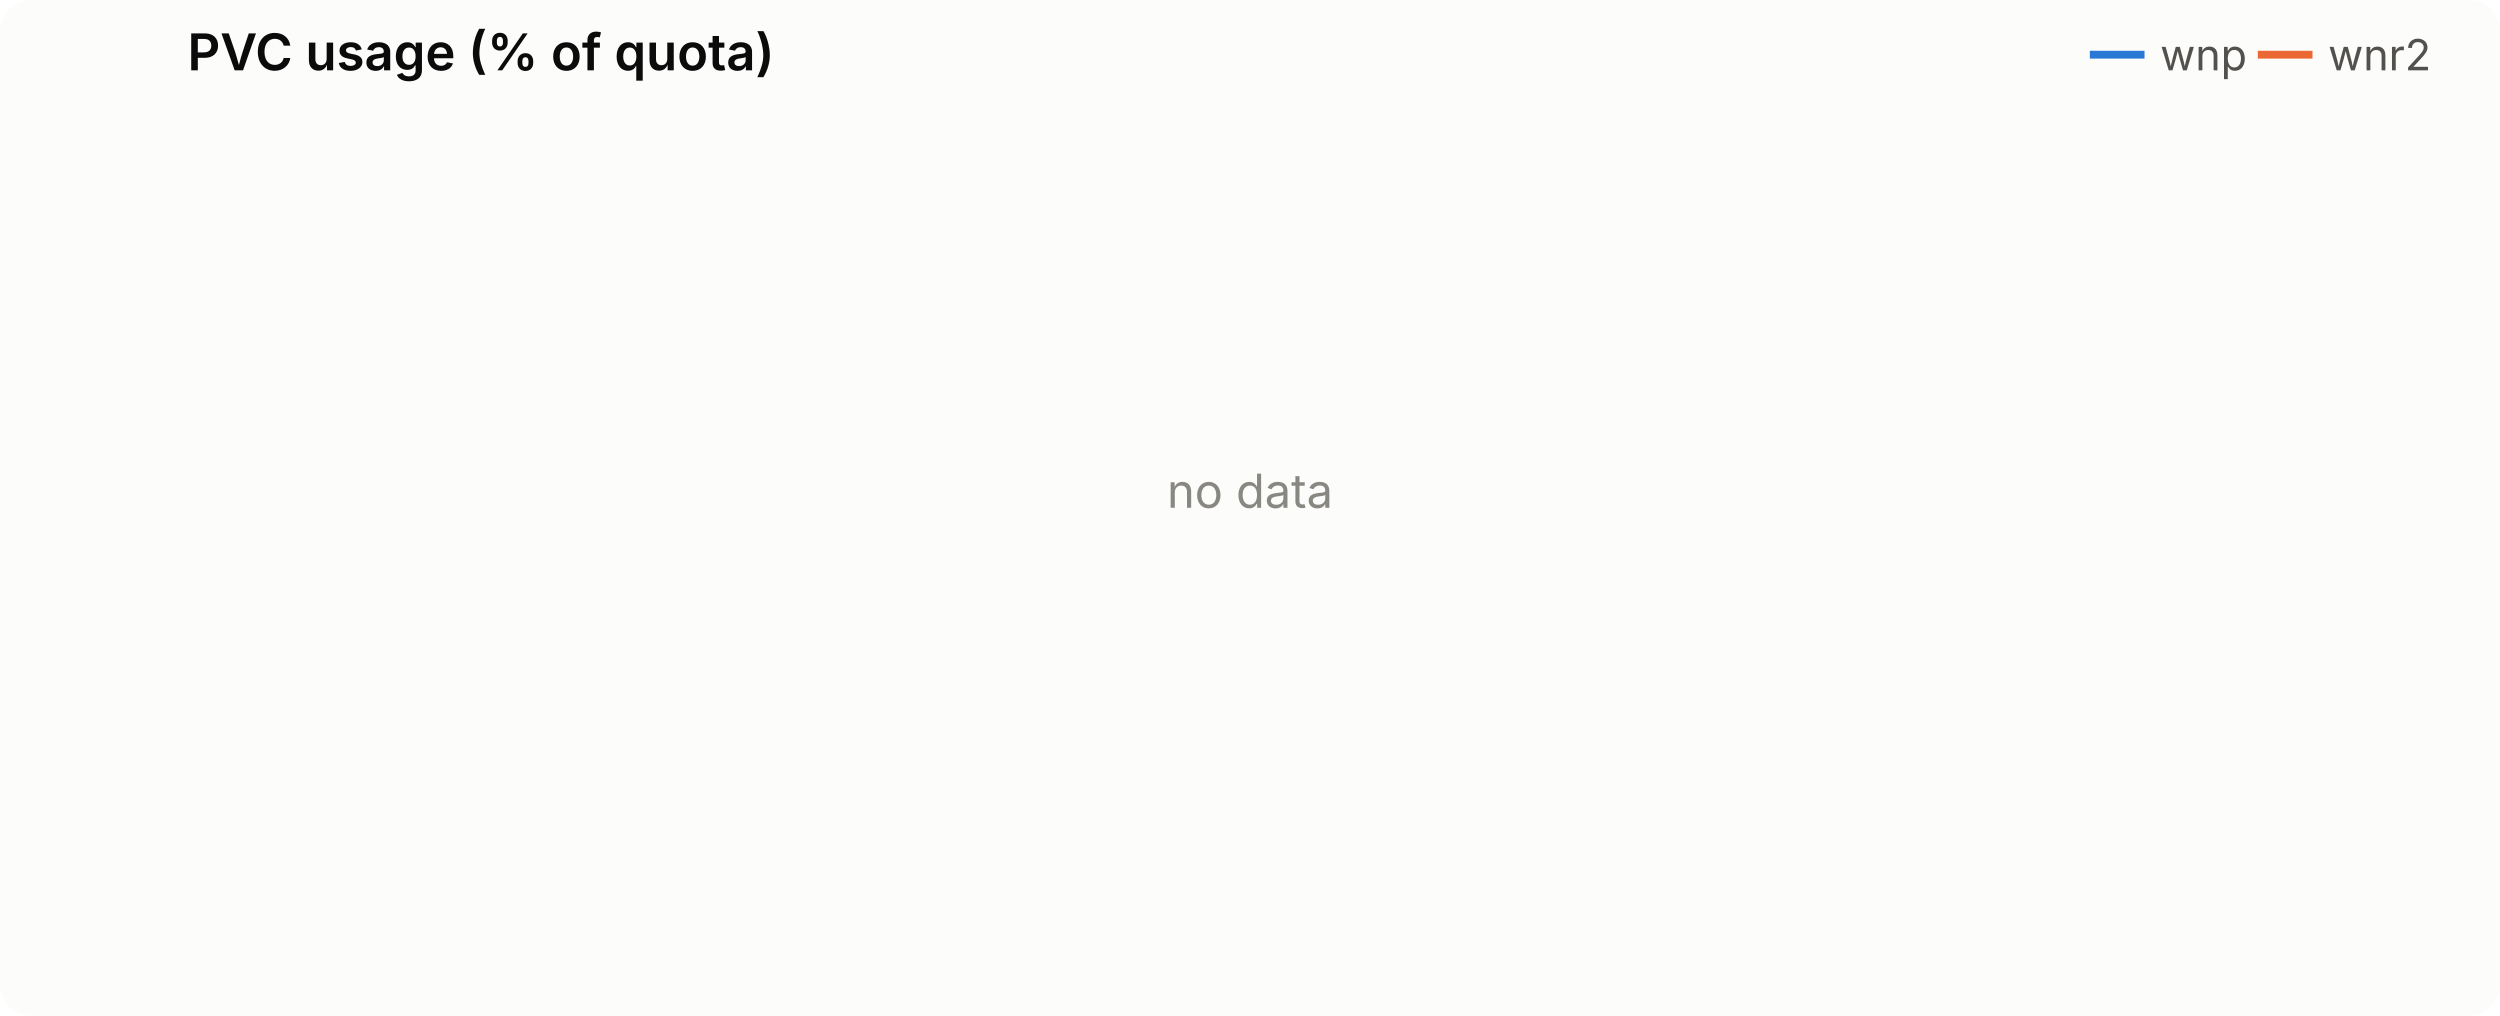
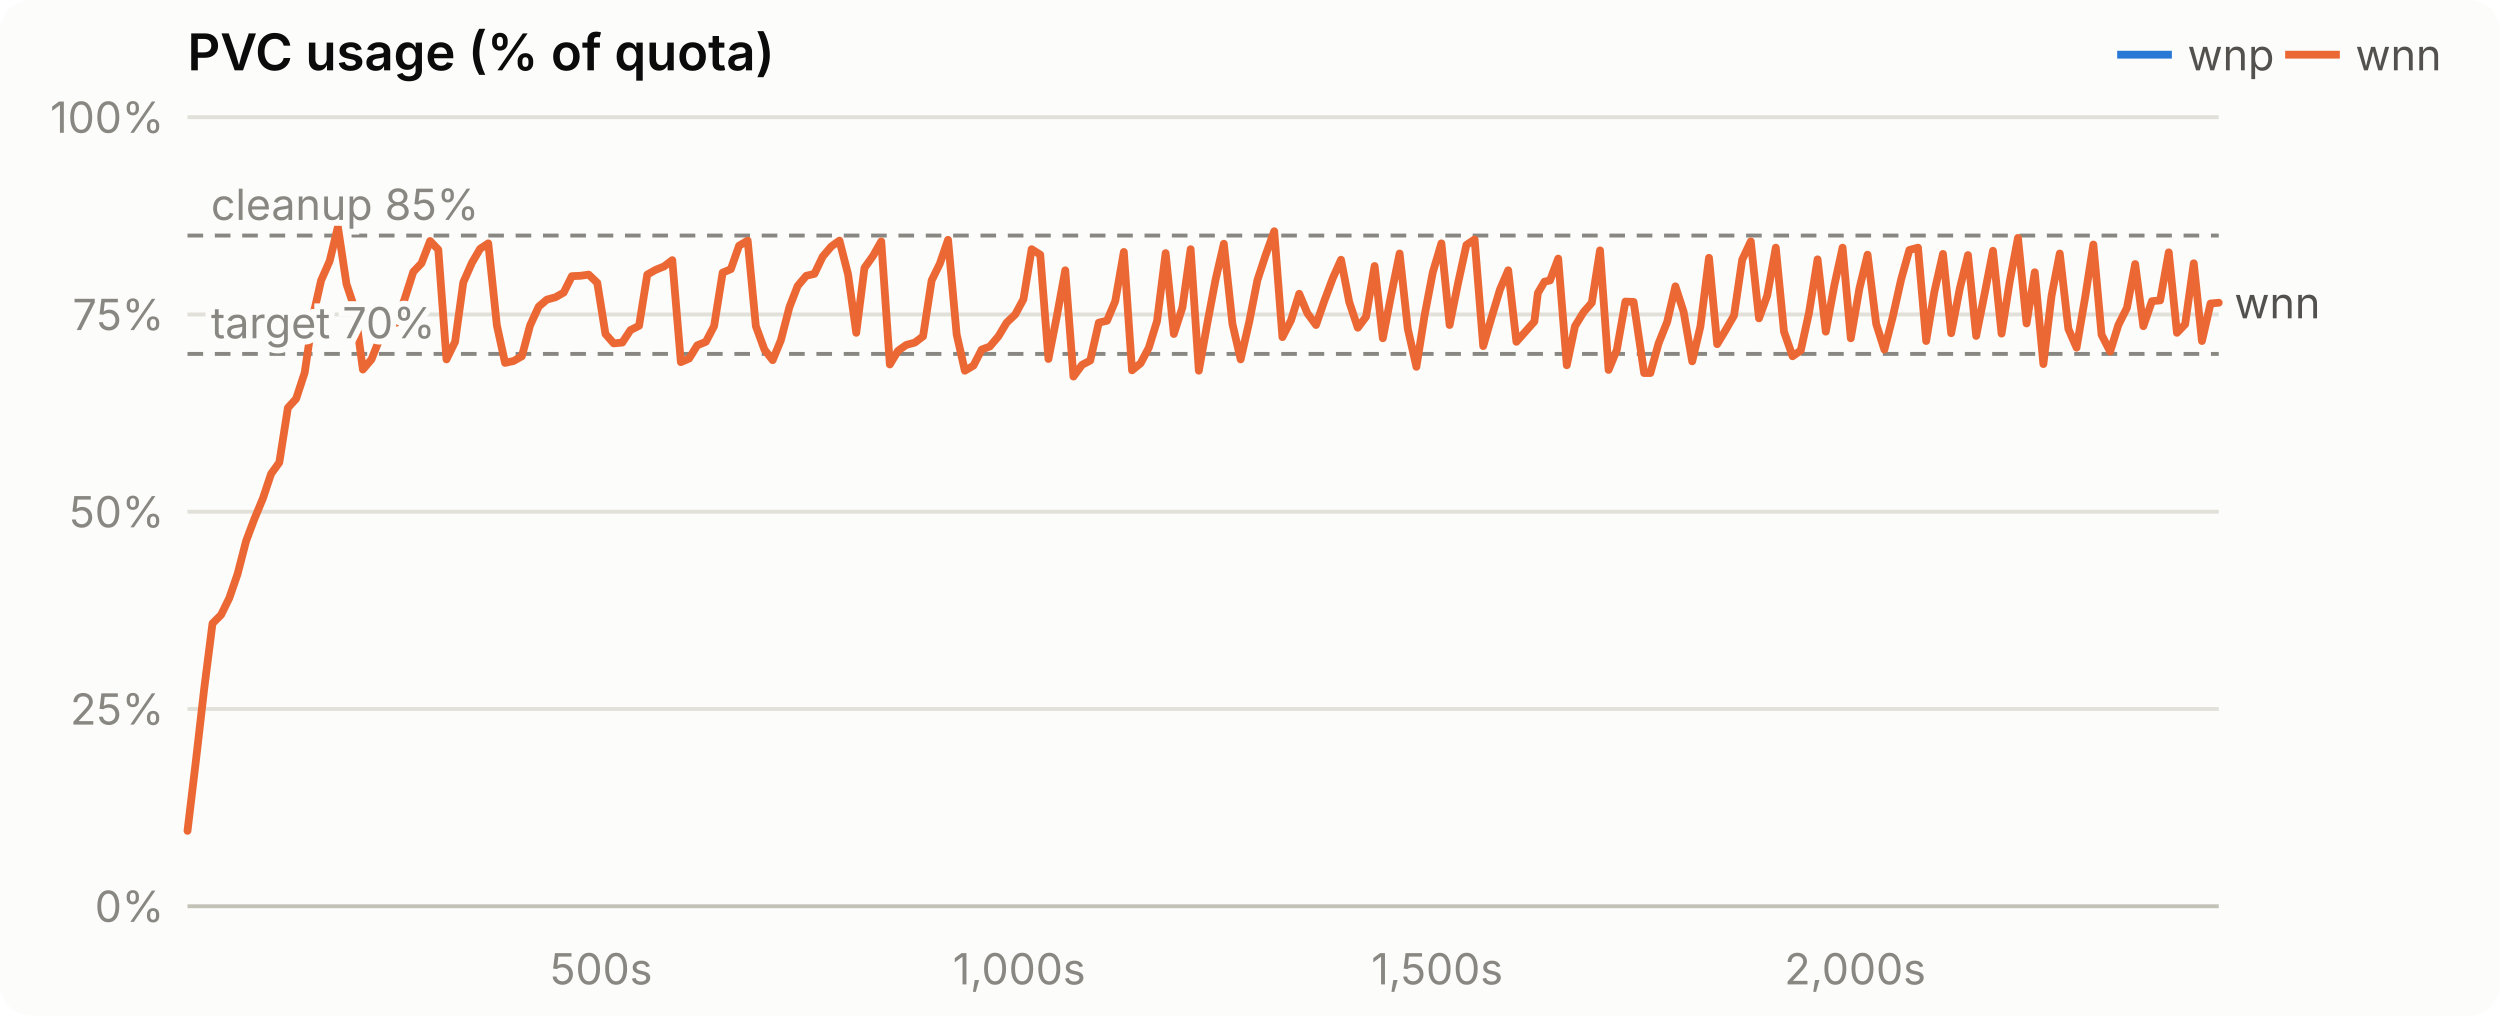
<svg xmlns="http://www.w3.org/2000/svg" viewBox="0 0 640 260" width="640" height="260" font-family="system-ui, -apple-system, Segoe UI, sans-serif" role="img" aria-label="PVC usage (% of quota)">
  <rect width="640" height="260" rx="8" fill="#fcfcfb" />
  <text x="48" y="18" font-size="13" font-weight="600" fill="#0b0b0b">PVC usage (% of quota)</text>
-   <line x1="578" x2="592" y1="14" y2="14" stroke="#eb6834" stroke-width="2" />
-   <text x="596" y="18" font-size="11" fill="#52514e">wnr2</text>
-   <line x1="535" x2="549" y1="14" y2="14" stroke="#2a78d6" stroke-width="2" />
-   <text x="553" y="18" font-size="11" fill="#52514e">wnp</text>
-   <text x="320.0" y="130.0" text-anchor="middle" font-size="12" fill="#898781">no data</text>
+   <line x1="585" x2="599" y1="14" y2="14" stroke="#eb6834" stroke-width="2" />
+   <text x="603" y="18" font-size="11" fill="#52514e">wnn</text>
+   <line x1="542" x2="556" y1="14" y2="14" stroke="#2a78d6" stroke-width="2" />
+   <text x="560" y="18" font-size="11" fill="#52514e">wnp</text>
+   <line x1="48" x2="568" y1="232.0" y2="232.0" stroke="#c3c2b7" stroke-width="1" />
+   <text x="42" y="236.0" text-anchor="end" font-size="11" fill="#898781">0%</text>
+   <line x1="48" x2="568" y1="181.5" y2="181.5" stroke="#e1e0d9" stroke-width="1" />
+   <text x="42" y="185.5" text-anchor="end" font-size="11" fill="#898781">25%</text>
+   <line x1="48" x2="568" y1="131.0" y2="131.0" stroke="#e1e0d9" stroke-width="1" />
+   <text x="42" y="135.0" text-anchor="end" font-size="11" fill="#898781">50%</text>
+   <line x1="48" x2="568" y1="80.5" y2="80.5" stroke="#e1e0d9" stroke-width="1" />
+   <text x="42" y="84.5" text-anchor="end" font-size="11" fill="#898781">75%</text>
+   <line x1="48" x2="568" y1="30.0" y2="30.0" stroke="#e1e0d9" stroke-width="1" />
+   <text x="42" y="34.0" text-anchor="end" font-size="11" fill="#898781">100%</text>
+   <text x="153.9" y="252" text-anchor="middle" font-size="11" fill="#898781">500s</text>
+   <text x="260.9" y="252" text-anchor="middle" font-size="11" fill="#898781">1,000s</text>
+   <text x="367.9" y="252" text-anchor="middle" font-size="11" fill="#898781">1,500s</text>
+   <text x="474.9" y="252" text-anchor="middle" font-size="11" fill="#898781">2,000s</text>
+   <line x1="48" x2="568" y1="60.3" y2="60.3" stroke="#898781" stroke-width="1" stroke-dasharray="4 3" />
+   <line x1="48" x2="568" y1="90.6" y2="90.6" stroke="#898781" stroke-width="1" stroke-dasharray="4 3" />
+   <path d="" fill="none" stroke="#2a78d6" stroke-width="2" stroke-linejoin="round" stroke-linecap="round" />
+   <path d="M48.0,212.7L50.1,195.2L52.3,176.1L54.4,159.6L56.6,157.4L58.7,153.1L60.8,147.0L63.0,138.5L65.1,132.9L67.3,127.6L69.4,121.3L71.5,118.4L73.7,104.4L75.8,102.1L78.0,95.4L80.1,81.1L82.2,71.8L84.4,66.8L86.5,58.1L88.7,72.7L90.8,79.0L92.9,94.6L95.1,92.0L97.2,86.7L99.4,83.4L101.5,82.6L103.6,76.5L105.8,69.6L107.9,67.4L110.1,61.7L112.2,63.9L114.3,92.0L116.5,87.5L118.6,72.3L120.8,67.3L122.9,63.7L125.0,62.3L127.2,83.3L129.3,92.9L131.5,92.4L133.6,91.2L135.7,83.3L137.9,78.5L140.0,76.7L142.2,76.1L144.3,74.9L146.4,70.7L148.6,70.6L150.7,70.3L152.9,72.4L155.0,85.5L157.1,87.9L159.3,87.7L161.4,84.5L163.6,83.4L165.7,70.3L167.8,69.1L170.0,68.2L172.1,66.6L174.3,92.7L176.4,91.8L178.5,88.4L180.7,87.5L182.8,83.5L185.0,69.8L187.1,68.9L189.2,62.9L191.4,61.6L193.5,83.5L195.7,89.5L197.8,92.2L199.9,87.1L202.1,78.6L204.2,73.2L206.4,70.6L208.5,70.1L210.6,65.7L212.8,63.1L214.9,61.6L217.1,70.2L219.2,85.2L221.3,68.6L223.5,65.5L225.6,61.8L227.8,93.3L229.9,89.8L232.0,88.3L234.2,87.7L236.3,86.1L238.5,71.8L240.6,67.5L242.7,61.4L244.9,85.6L247.0,94.9L249.2,93.6L251.3,89.5L253.4,88.7L255.6,86.1L257.7,82.6L259.9,80.5L262.0,76.6L264.1,63.8L266.3,65.2L268.4,91.9L270.6,80.7L272.7,69.2L274.8,96.4L277.0,93.4L279.1,92.3L281.3,82.6L283.4,82.1L285.5,77.1L287.7,64.5L289.8,94.8L292.0,93.0L294.1,89.0L296.2,82.2L298.4,64.8L300.5,85.5L302.7,78.7L304.8,63.8L306.9,94.9L309.1,82.6L311.2,71.5L313.3,62.4L315.5,82.9L317.6,92.0L319.8,82.4L321.9,71.7L324.0,65.3L326.2,59.2L328.3,86.3L330.5,82.0L332.6,75.2L334.7,80.2L336.9,83.2L339.0,77.1L341.2,71.2L343.3,66.5L345.4,77.3L347.6,83.9L349.7,81.1L351.9,68.1L354.0,86.6L356.1,75.7L358.3,64.9L360.4,84.2L362.6,93.9L364.7,80.7L366.8,69.7L369.0,62.3L371.1,83.2L373.3,72.3L375.4,62.7L377.5,61.3L379.7,88.6L381.8,81.4L384.0,74.1L386.1,69.2L388.2,87.5L392.8,82.3L393.7,75.0L395.4,72.1L396.8,71.8L398.9,66.2L401.1,93.5L403.2,83.5L405.4,79.9L407.5,77.5L409.6,64.1L411.8,94.7L413.9,89.6L416.1,77.2L418.2,77.3L420.9,95.5L422.5,95.5L424.6,87.9L426.8,82.4L428.9,73.3L431.0,79.8L433.2,92.5L435.3,83.6L437.5,66.0L439.6,88.1L441.7,84.6L443.9,80.8L446.0,66.5L448.2,61.8L450.3,81.5L452.4,75.7L454.6,63.4L456.7,84.9L458.9,91.2L461.0,89.7L463.1,80.1L465.3,66.4L467.4,84.9L469.6,73.0L471.7,63.4L473.8,86.6L476.0,73.9L478.1,65.2L480.3,82.9L482.4,89.5L484.5,81.3L486.7,71.5L488.8,64.0L491.0,63.4L493.1,87.3L495.2,74.7L497.4,65.0L499.5,85.3L501.7,73.9L503.8,65.3L505.9,86.0L508.1,75.0L510.2,64.2L512.4,85.4L514.5,72.0L516.6,60.9L518.8,82.8L520.9,69.7L523.1,93.2L525.2,75.7L527.3,64.9L529.5,84.2L531.6,89.0L533.8,76.1L535.9,62.6L538.0,85.7L540.2,90.0L542.3,83.2L544.5,78.8L546.6,67.6L548.7,83.5L550.9,77.1L553.0,76.9L555.2,64.6L557.3,85.2L559.4,83.0L561.6,67.4L563.7,87.3L565.9,77.7L568.0,77.5" fill="none" stroke="#eb6834" stroke-width="2" stroke-linejoin="round" stroke-linecap="round" />
+   <text x="572" y="81.5" font-size="11" fill="#52514e">wnn</text>
+   <text x="54" y="56.3" font-size="11" fill="#898781" stroke="#fcfcfb" stroke-width="3" paint-order="stroke">cleanup 85%</text>
+   <text x="54" y="86.6" font-size="11" fill="#898781" stroke="#fcfcfb" stroke-width="3" paint-order="stroke">target 70%</text>
</svg>
